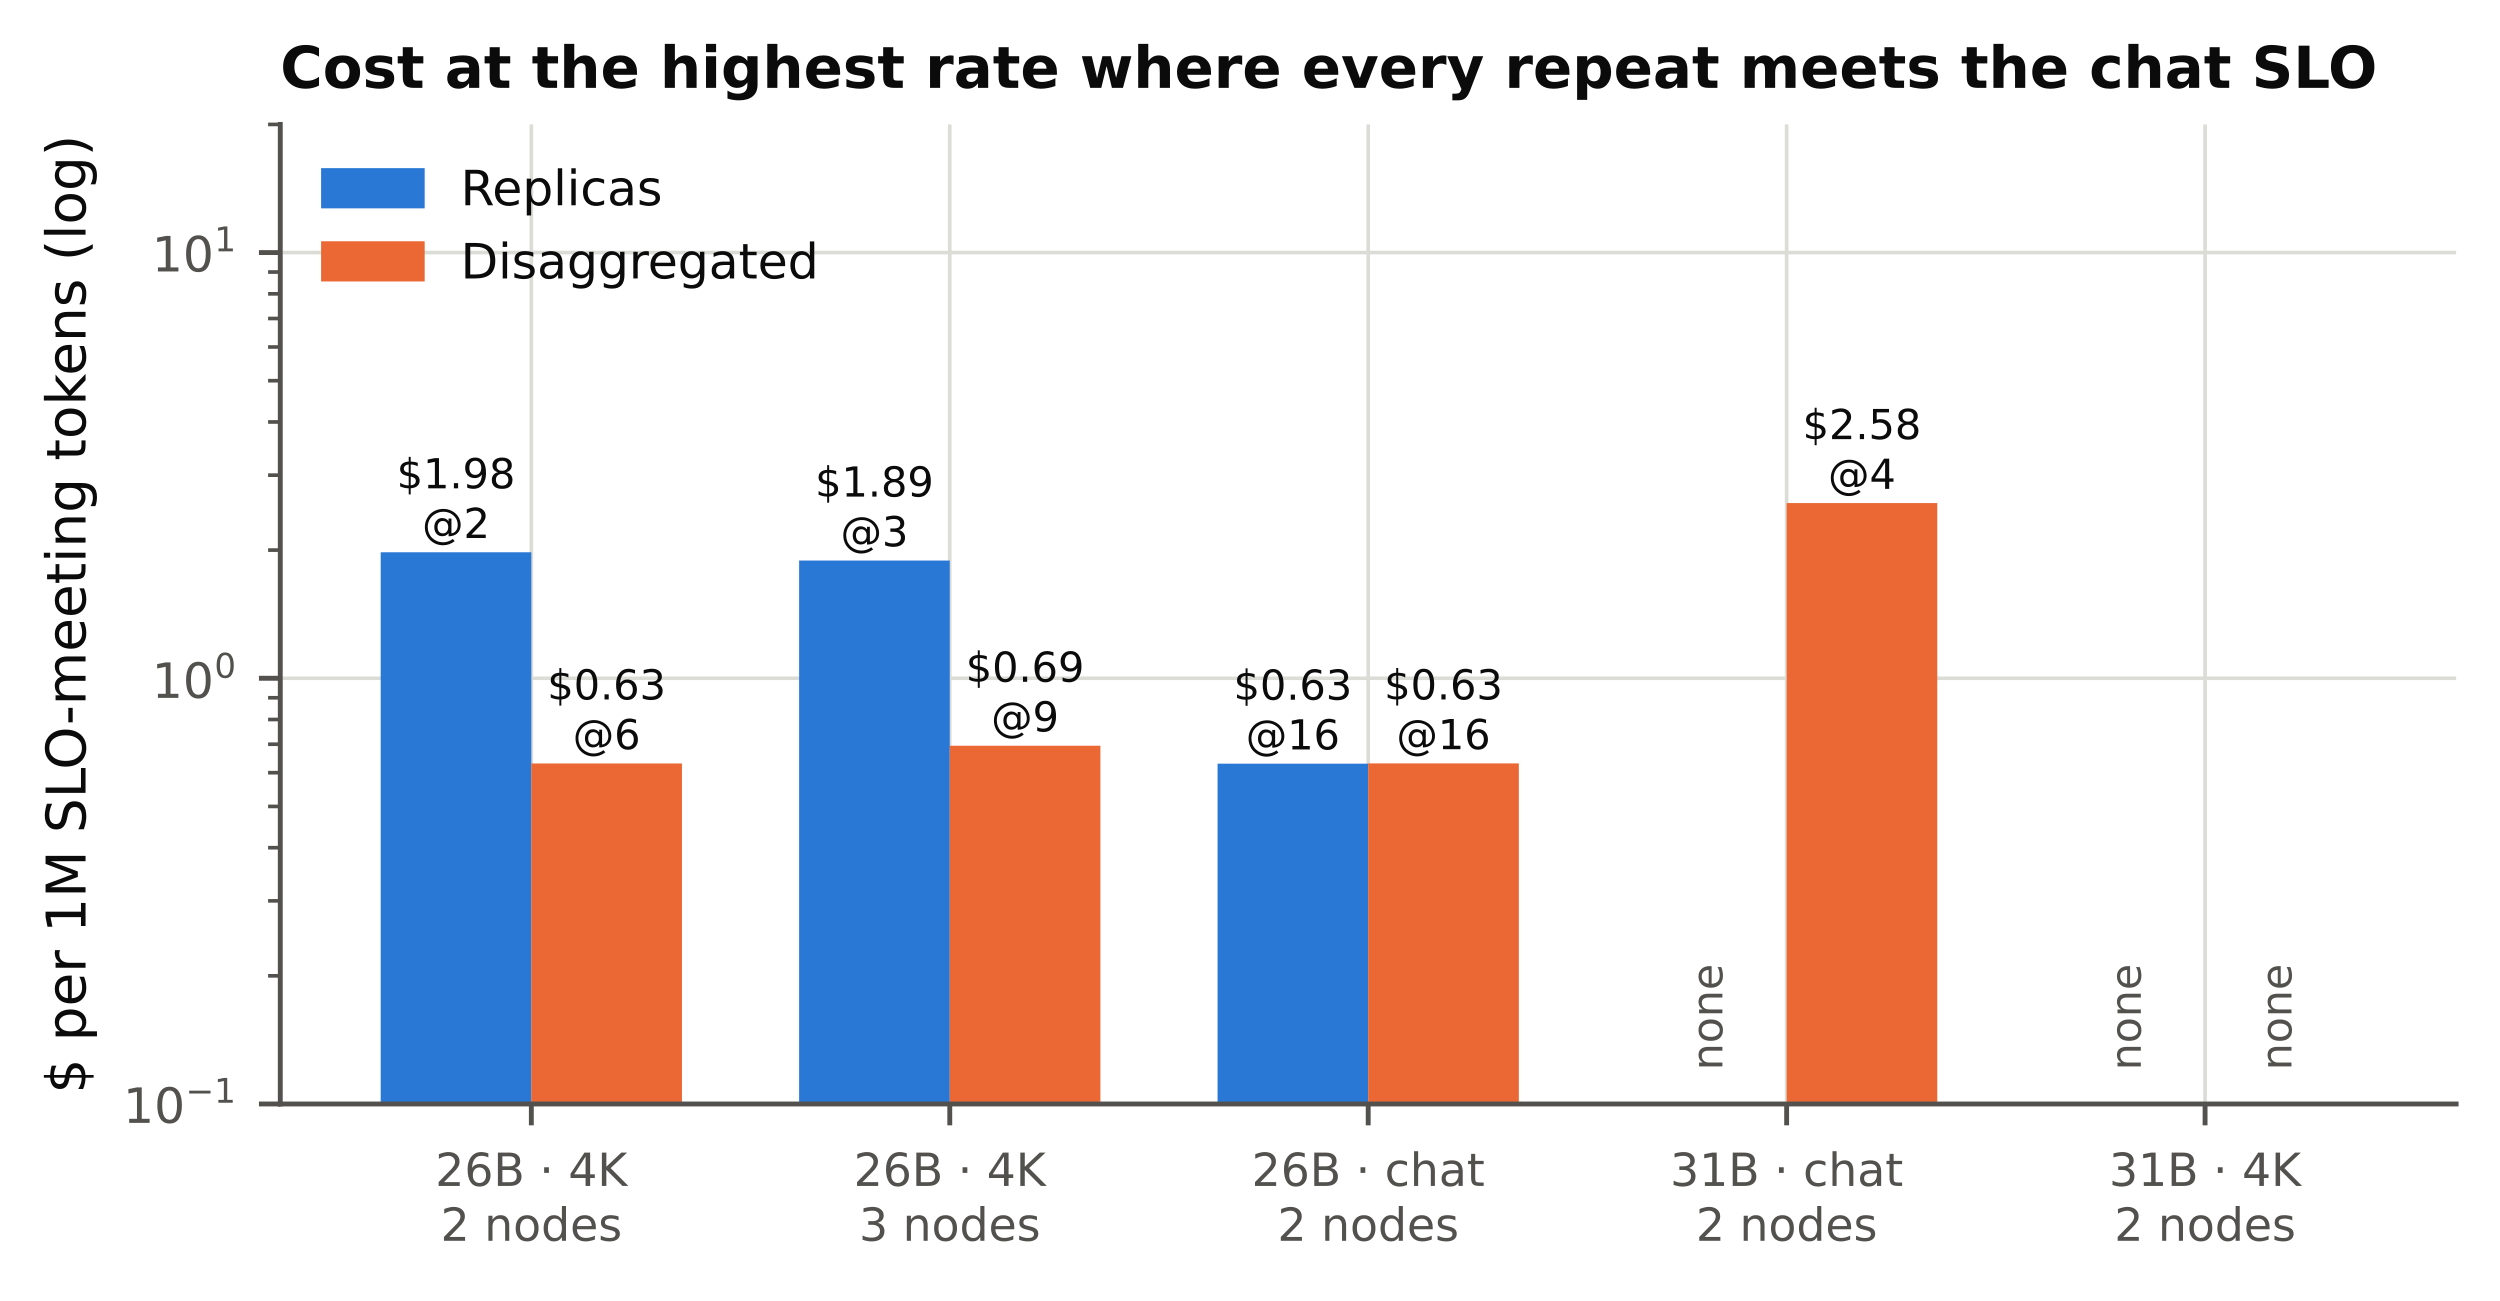
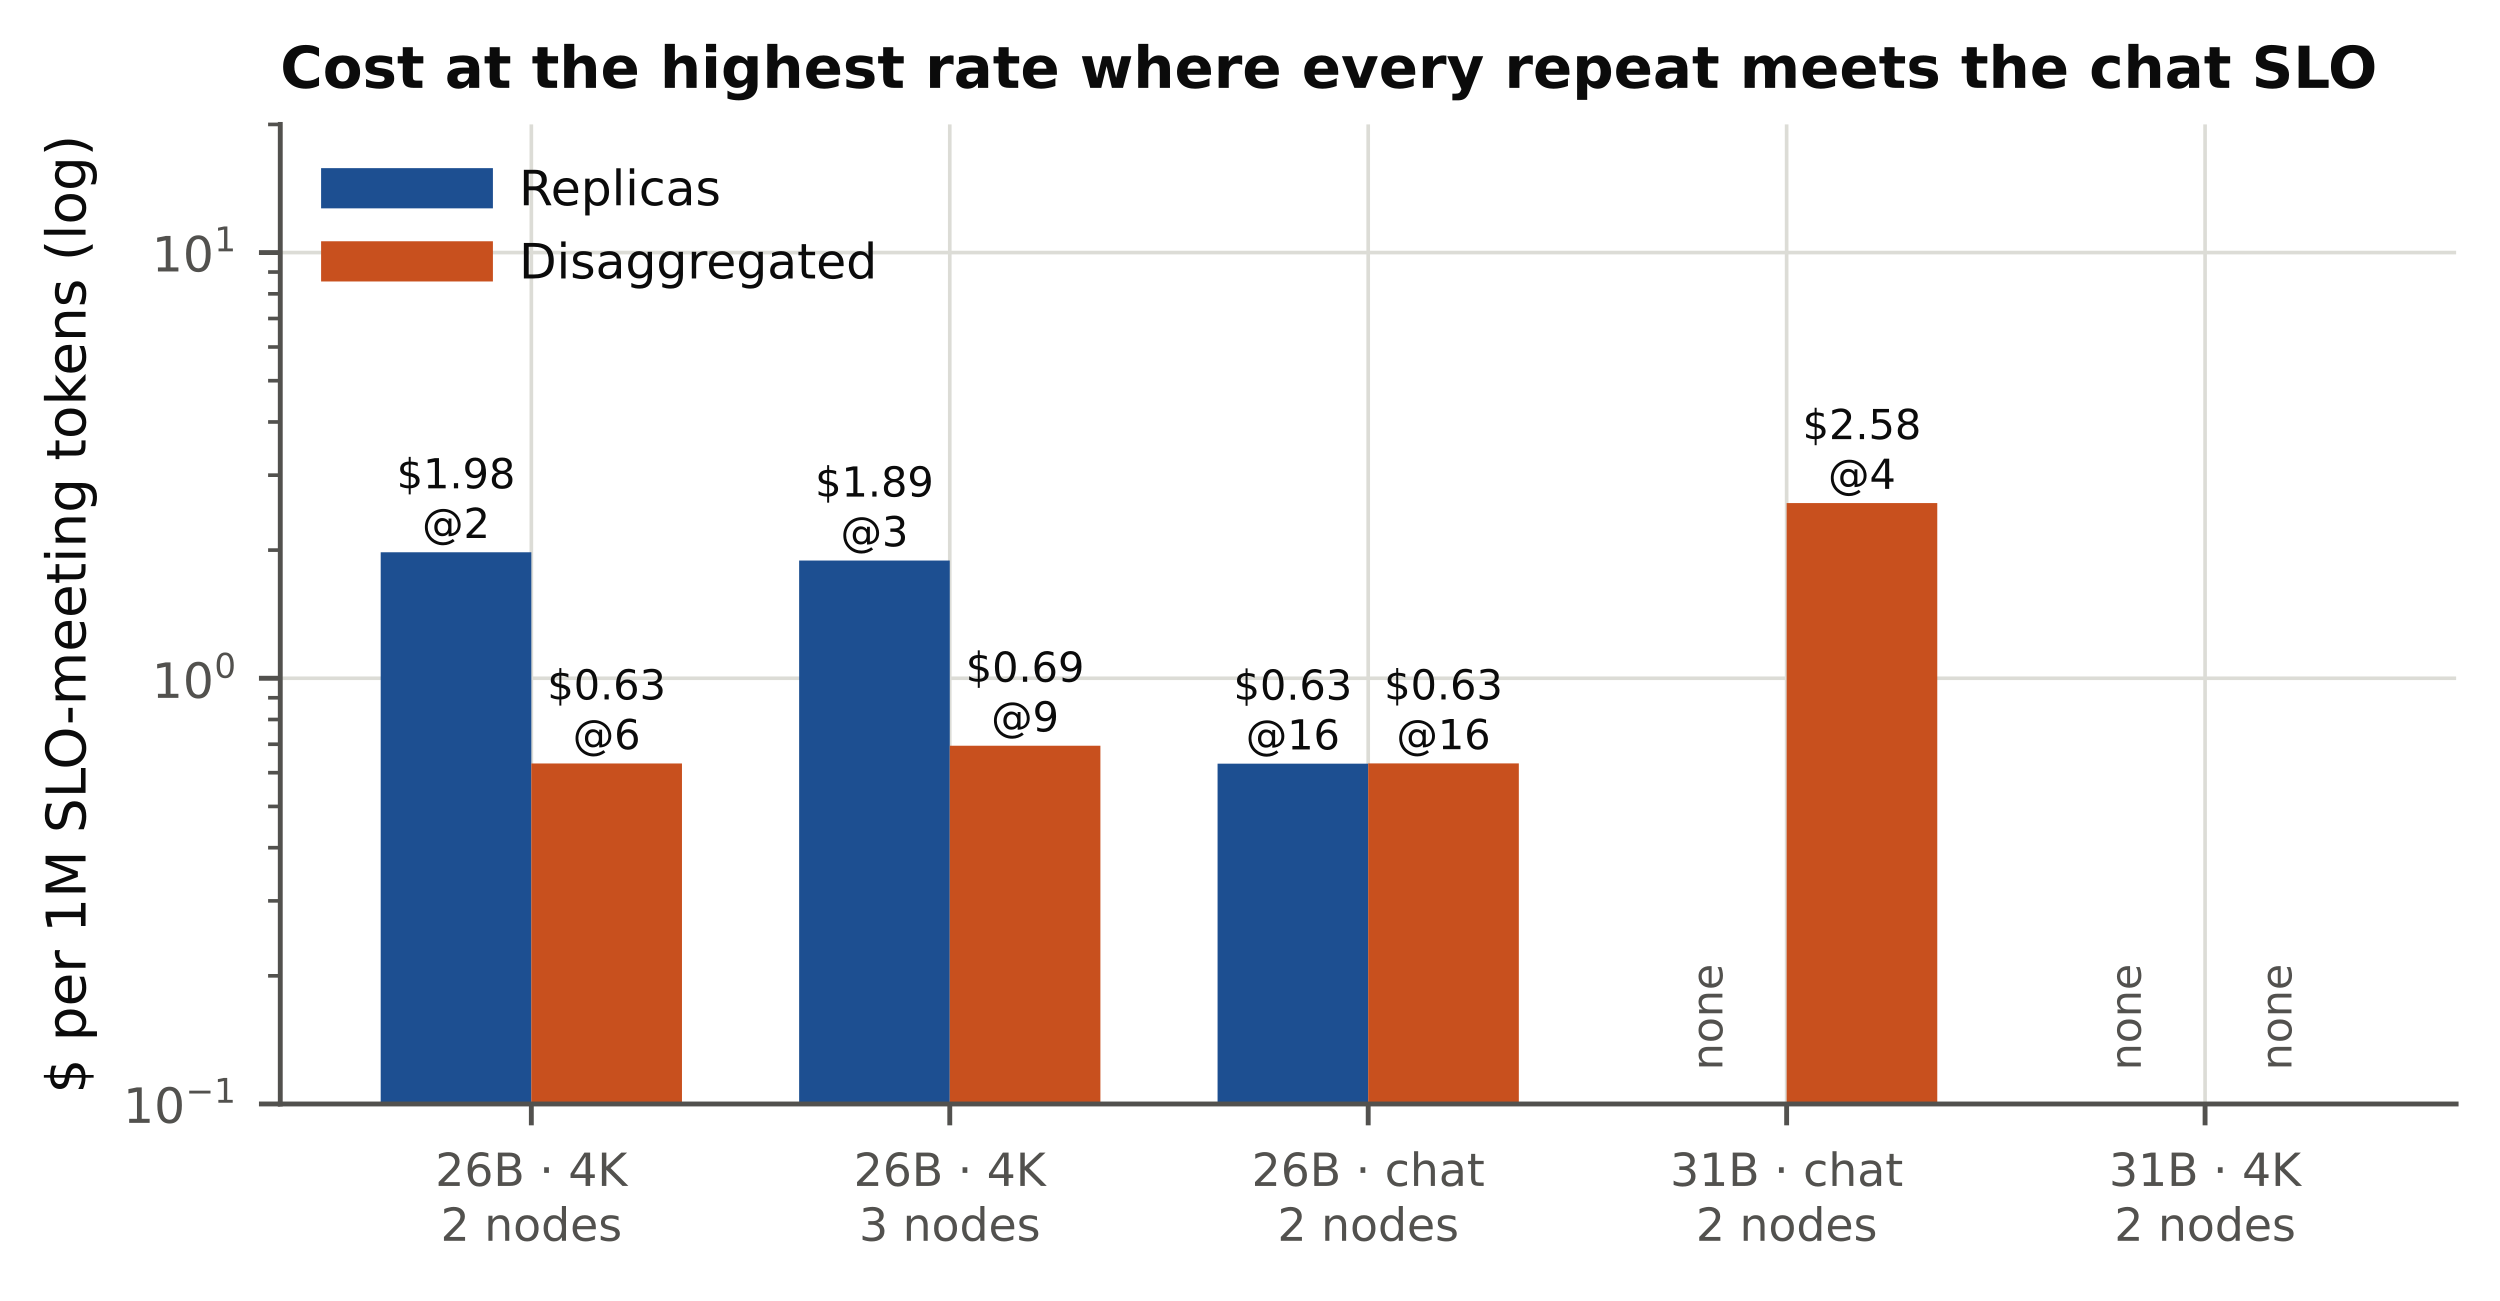
<svg xmlns="http://www.w3.org/2000/svg" xmlns:xlink="http://www.w3.org/1999/xlink" width="410.321pt" height="213.399pt" viewBox="0 0 410.321 213.399" version="1.1">
  <defs>
    <style type="text/css">*{stroke-linejoin: round; stroke-linecap: butt}</style>
  </defs>
  <g id="figure_1">
    <g id="patch_1">
      <path d="M 0 213.399  L 410.321 213.399  L 410.321 0  L 0 0  L 0 213.399  z " style="fill: none" />
    </g>
    <g id="axes_1">
      <g id="patch_2">
        <path d="M 46.001 181.195  L 403.121 181.195  L 403.121 20.419  L 46.001 20.419  L 46.001 181.195  z " style="fill: none" />
      </g>
      <g id="matplotlib.axis_1">
        <g id="xtick_1">
          <g id="line2d_1">
-             <path d="M 87.207 181.195  L 87.207 20.419  " clip-path="url(#p0681a71ee0)" style="fill: none; stroke: #dcdcd6; stroke-width: 0.6; stroke-linecap: square" />
+             <path d="M 87.207 181.195  L 87.207 20.419  " clip-path="url(#p39b365e273)" style="fill: none; stroke: #dcdcd6; stroke-width: 0.6; stroke-linecap: square" />
          </g>
          <g id="line2d_2">
            <defs>
-               <path id="m0e395705cc" d="M 0 0  L 0 3.5  " style="stroke: #52514e; stroke-width: 0.8" />
+               <path id="m98caebdb8b" d="M 0 0  L 0 3.5  " style="stroke: #52514e; stroke-width: 0.8" />
            </defs>
            <g>
-               <use xlink:href="#m0e395705cc" x="87.207" y="181.195" style="fill: #52514e; stroke: #52514e; stroke-width: 0.8" />
+               <use xlink:href="#m98caebdb8b" x="87.207" y="181.195" style="fill: #52514e; stroke: #52514e; stroke-width: 0.8" />
            </g>
          </g>
          <g id="text_1">
            <text style="font-size: 7.5px; font-family: 'DejaVu Sans', 'Bitstream Vera Sans', 'Computer Modern Sans Serif', 'Lucida Grande', 'Verdana', 'Geneva', 'Lucid', 'Arial', 'Helvetica', 'Avant Garde', sans-serif; fill: #52514e" transform="translate(71.44162 194.6435)">26B · 4K</text>
            <text style="font-size: 7.5px; font-family: 'DejaVu Sans', 'Bitstream Vera Sans', 'Computer Modern Sans Serif', 'Lucida Grande', 'Verdana', 'Geneva', 'Lucid', 'Arial', 'Helvetica', 'Avant Garde', sans-serif; fill: #52514e" transform="translate(72.31643 203.6455)">2 nodes</text>
          </g>
        </g>
        <g id="xtick_2">
          <g id="line2d_3">
-             <path d="M 155.884 181.195  L 155.884 20.419  " clip-path="url(#p0681a71ee0)" style="fill: none; stroke: #dcdcd6; stroke-width: 0.6; stroke-linecap: square" />
+             <path d="M 155.884 181.195  L 155.884 20.419  " clip-path="url(#p39b365e273)" style="fill: none; stroke: #dcdcd6; stroke-width: 0.6; stroke-linecap: square" />
          </g>
          <g id="line2d_4">
            <g>
-               <use xlink:href="#m0e395705cc" x="155.884" y="181.195" style="fill: #52514e; stroke: #52514e; stroke-width: 0.8" />
+               <use xlink:href="#m98caebdb8b" x="155.884" y="181.195" style="fill: #52514e; stroke: #52514e; stroke-width: 0.8" />
            </g>
          </g>
          <g id="text_2">
            <text style="font-size: 7.5px; font-family: 'DejaVu Sans', 'Bitstream Vera Sans', 'Computer Modern Sans Serif', 'Lucida Grande', 'Verdana', 'Geneva', 'Lucid', 'Arial', 'Helvetica', 'Avant Garde', sans-serif; fill: #52514e" transform="translate(140.1185 194.6435)">26B · 4K</text>
            <text style="font-size: 7.5px; font-family: 'DejaVu Sans', 'Bitstream Vera Sans', 'Computer Modern Sans Serif', 'Lucida Grande', 'Verdana', 'Geneva', 'Lucid', 'Arial', 'Helvetica', 'Avant Garde', sans-serif; fill: #52514e" transform="translate(140.9933 203.6455)">3 nodes</text>
          </g>
        </g>
        <g id="xtick_3">
          <g id="line2d_5">
-             <path d="M 224.561 181.195  L 224.561 20.419  " clip-path="url(#p0681a71ee0)" style="fill: none; stroke: #dcdcd6; stroke-width: 0.6; stroke-linecap: square" />
+             <path d="M 224.561 181.195  L 224.561 20.419  " clip-path="url(#p39b365e273)" style="fill: none; stroke: #dcdcd6; stroke-width: 0.6; stroke-linecap: square" />
          </g>
          <g id="line2d_6">
            <g>
-               <use xlink:href="#m0e395705cc" x="224.561" y="181.195" style="fill: #52514e; stroke: #52514e; stroke-width: 0.8" />
+               <use xlink:href="#m98caebdb8b" x="224.561" y="181.195" style="fill: #52514e; stroke: #52514e; stroke-width: 0.8" />
            </g>
          </g>
          <g id="text_3">
            <text style="font-size: 7.5px; font-family: 'DejaVu Sans', 'Bitstream Vera Sans', 'Computer Modern Sans Serif', 'Lucida Grande', 'Verdana', 'Geneva', 'Lucid', 'Arial', 'Helvetica', 'Avant Garde', sans-serif; fill: #52514e" transform="translate(205.4339 194.6441)">26B · chat</text>
            <text style="font-size: 7.5px; font-family: 'DejaVu Sans', 'Bitstream Vera Sans', 'Computer Modern Sans Serif', 'Lucida Grande', 'Verdana', 'Geneva', 'Lucid', 'Arial', 'Helvetica', 'Avant Garde', sans-serif; fill: #52514e" transform="translate(209.6703 203.6461)">2 nodes</text>
          </g>
        </g>
        <g id="xtick_4">
          <g id="line2d_7">
-             <path d="M 293.238 181.195  L 293.238 20.419  " clip-path="url(#p0681a71ee0)" style="fill: none; stroke: #dcdcd6; stroke-width: 0.6; stroke-linecap: square" />
+             <path d="M 293.238 181.195  L 293.238 20.419  " clip-path="url(#p39b365e273)" style="fill: none; stroke: #dcdcd6; stroke-width: 0.6; stroke-linecap: square" />
          </g>
          <g id="line2d_8">
            <g>
-               <use xlink:href="#m0e395705cc" x="293.238" y="181.195" style="fill: #52514e; stroke: #52514e; stroke-width: 0.8" />
+               <use xlink:href="#m98caebdb8b" x="293.238" y="181.195" style="fill: #52514e; stroke: #52514e; stroke-width: 0.8" />
            </g>
          </g>
          <g id="text_4">
            <text style="font-size: 7.5px; font-family: 'DejaVu Sans', 'Bitstream Vera Sans', 'Computer Modern Sans Serif', 'Lucida Grande', 'Verdana', 'Geneva', 'Lucid', 'Arial', 'Helvetica', 'Avant Garde', sans-serif; fill: #52514e" transform="translate(274.1109 194.6441)">31B · chat</text>
            <text style="font-size: 7.5px; font-family: 'DejaVu Sans', 'Bitstream Vera Sans', 'Computer Modern Sans Serif', 'Lucida Grande', 'Verdana', 'Geneva', 'Lucid', 'Arial', 'Helvetica', 'Avant Garde', sans-serif; fill: #52514e" transform="translate(278.3472 203.6461)">2 nodes</text>
          </g>
        </g>
        <g id="xtick_5">
          <g id="line2d_9">
-             <path d="M 361.915 181.195  L 361.915 20.419  " clip-path="url(#p0681a71ee0)" style="fill: none; stroke: #dcdcd6; stroke-width: 0.6; stroke-linecap: square" />
+             <path d="M 361.915 181.195  L 361.915 20.419  " clip-path="url(#p39b365e273)" style="fill: none; stroke: #dcdcd6; stroke-width: 0.6; stroke-linecap: square" />
          </g>
          <g id="line2d_10">
            <g>
-               <use xlink:href="#m0e395705cc" x="361.915" y="181.195" style="fill: #52514e; stroke: #52514e; stroke-width: 0.8" />
+               <use xlink:href="#m98caebdb8b" x="361.915" y="181.195" style="fill: #52514e; stroke: #52514e; stroke-width: 0.8" />
            </g>
          </g>
          <g id="text_5">
            <text style="font-size: 7.5px; font-family: 'DejaVu Sans', 'Bitstream Vera Sans', 'Computer Modern Sans Serif', 'Lucida Grande', 'Verdana', 'Geneva', 'Lucid', 'Arial', 'Helvetica', 'Avant Garde', sans-serif; fill: #52514e" transform="translate(346.1493 194.6435)">31B · 4K</text>
            <text style="font-size: 7.5px; font-family: 'DejaVu Sans', 'Bitstream Vera Sans', 'Computer Modern Sans Serif', 'Lucida Grande', 'Verdana', 'Geneva', 'Lucid', 'Arial', 'Helvetica', 'Avant Garde', sans-serif; fill: #52514e" transform="translate(347.0241 203.6455)">2 nodes</text>
          </g>
        </g>
      </g>
      <g id="matplotlib.axis_2">
        <g id="ytick_1">
          <g id="line2d_11">
-             <path d="M 46.001 181.195  L 403.121 181.195  " clip-path="url(#p0681a71ee0)" style="fill: none; stroke: #dcdcd6; stroke-width: 0.6; stroke-linecap: square" />
+             <path d="M 46.001 181.195  L 403.121 181.195  " clip-path="url(#p39b365e273)" style="fill: none; stroke: #dcdcd6; stroke-width: 0.6; stroke-linecap: square" />
          </g>
          <g id="line2d_12">
            <defs>
-               <path id="m56d433bef2" d="M 0 0  L -3.5 0  " style="stroke: #52514e; stroke-width: 0.8" />
+               <path id="m900b34b7fe" d="M 0 0  L -3.5 0  " style="stroke: #52514e; stroke-width: 0.8" />
            </defs>
            <g>
-               <use xlink:href="#m56d433bef2" x="46.001" y="181.195" style="fill: #52514e; stroke: #52514e; stroke-width: 0.8" />
+               <use xlink:href="#m900b34b7fe" x="46.001" y="181.195" style="fill: #52514e; stroke: #52514e; stroke-width: 0.8" />
            </g>
          </g>
          <g id="text_6">
            <g style="fill: #52514e" transform="translate(20.2007 184.9145)">
              <text>
                <tspan x="0" y="-0.616" style="font-size: 8px; font-family: 'DejaVu Sans'; fill: #52514e">1</tspan>
                <tspan x="5.09" y="-0.616" style="font-size: 8px; font-family: 'DejaVu Sans'; fill: #52514e">0</tspan>
                <tspan x="10.256" y="-3.92" style="font-size: 5.6px; font-family: 'DejaVu Sans'; fill: #52514e">−</tspan>
                <tspan x="14.948" y="-3.92" style="font-size: 5.6px; font-family: 'DejaVu Sans'; fill: #52514e">1</tspan>
              </text>
            </g>
          </g>
        </g>
        <g id="ytick_2">
          <g id="line2d_13">
-             <path d="M 46.001 111.323  L 403.121 111.323  " clip-path="url(#p0681a71ee0)" style="fill: none; stroke: #dcdcd6; stroke-width: 0.6; stroke-linecap: square" />
+             <path d="M 46.001 111.323  L 403.121 111.323  " clip-path="url(#p39b365e273)" style="fill: none; stroke: #dcdcd6; stroke-width: 0.6; stroke-linecap: square" />
          </g>
          <g id="line2d_14">
            <g>
-               <use xlink:href="#m56d433bef2" x="46.001" y="111.323" style="fill: #52514e; stroke: #52514e; stroke-width: 0.8" />
+               <use xlink:href="#m900b34b7fe" x="46.001" y="111.323" style="fill: #52514e; stroke: #52514e; stroke-width: 0.8" />
            </g>
          </g>
          <g id="text_7">
            <g style="fill: #52514e" transform="translate(24.9207 115.0832)">
              <text>
                <tspan x="0" y="-0.54" style="font-size: 8px; font-family: 'DejaVu Sans'; fill: #52514e">1</tspan>
                <tspan x="5.09" y="-0.54" style="font-size: 8px; font-family: 'DejaVu Sans'; fill: #52514e">0</tspan>
                <tspan x="10.256" y="-3.844" style="font-size: 5.6px; font-family: 'DejaVu Sans'; fill: #52514e">0</tspan>
              </text>
            </g>
          </g>
        </g>
        <g id="ytick_3">
          <g id="line2d_15">
-             <path d="M 46.001 41.452  L 403.121 41.452  " clip-path="url(#p0681a71ee0)" style="fill: none; stroke: #dcdcd6; stroke-width: 0.6; stroke-linecap: square" />
+             <path d="M 46.001 41.452  L 403.121 41.452  " clip-path="url(#p39b365e273)" style="fill: none; stroke: #dcdcd6; stroke-width: 0.6; stroke-linecap: square" />
          </g>
          <g id="line2d_16">
            <g>
-               <use xlink:href="#m56d433bef2" x="46.001" y="41.452" style="fill: #52514e; stroke: #52514e; stroke-width: 0.8" />
+               <use xlink:href="#m900b34b7fe" x="46.001" y="41.452" style="fill: #52514e; stroke: #52514e; stroke-width: 0.8" />
            </g>
          </g>
          <g id="text_8">
            <g style="fill: #52514e" transform="translate(24.9207 45.17188)">
              <text>
                <tspan x="0" y="-0.616" style="font-size: 8px; font-family: 'DejaVu Sans'; fill: #52514e">1</tspan>
                <tspan x="5.09" y="-0.616" style="font-size: 8px; font-family: 'DejaVu Sans'; fill: #52514e">0</tspan>
                <tspan x="10.256" y="-3.92" style="font-size: 5.6px; font-family: 'DejaVu Sans'; fill: #52514e">1</tspan>
              </text>
            </g>
          </g>
        </g>
        <g id="ytick_4">
          <g id="line2d_17">
            <defs>
-               <path id="m1d4012df36" d="M 0 0  L -2 0  " style="stroke: #52514e; stroke-width: 0.6" />
+               <path id="m668a45b5a6" d="M 0 0  L -2 0  " style="stroke: #52514e; stroke-width: 0.6" />
            </defs>
            <g>
-               <use xlink:href="#m1d4012df36" x="46.001" y="160.161" style="fill: #52514e; stroke: #52514e; stroke-width: 0.6" />
+               <use xlink:href="#m668a45b5a6" x="46.001" y="160.161" style="fill: #52514e; stroke: #52514e; stroke-width: 0.6" />
            </g>
          </g>
        </g>
        <g id="ytick_5">
          <g id="line2d_18">
            <g>
-               <use xlink:href="#m1d4012df36" x="46.001" y="147.857" style="fill: #52514e; stroke: #52514e; stroke-width: 0.6" />
+               <use xlink:href="#m668a45b5a6" x="46.001" y="147.857" style="fill: #52514e; stroke: #52514e; stroke-width: 0.6" />
            </g>
          </g>
        </g>
        <g id="ytick_6">
          <g id="line2d_19">
            <g>
-               <use xlink:href="#m1d4012df36" x="46.001" y="139.128" style="fill: #52514e; stroke: #52514e; stroke-width: 0.6" />
+               <use xlink:href="#m668a45b5a6" x="46.001" y="139.128" style="fill: #52514e; stroke: #52514e; stroke-width: 0.6" />
            </g>
          </g>
        </g>
        <g id="ytick_7">
          <g id="line2d_20">
            <g>
-               <use xlink:href="#m1d4012df36" x="46.001" y="132.357" style="fill: #52514e; stroke: #52514e; stroke-width: 0.6" />
+               <use xlink:href="#m668a45b5a6" x="46.001" y="132.357" style="fill: #52514e; stroke: #52514e; stroke-width: 0.6" />
            </g>
          </g>
        </g>
        <g id="ytick_8">
          <g id="line2d_21">
            <g>
-               <use xlink:href="#m1d4012df36" x="46.001" y="126.824" style="fill: #52514e; stroke: #52514e; stroke-width: 0.6" />
+               <use xlink:href="#m668a45b5a6" x="46.001" y="126.824" style="fill: #52514e; stroke: #52514e; stroke-width: 0.6" />
            </g>
          </g>
        </g>
        <g id="ytick_9">
          <g id="line2d_22">
            <g>
-               <use xlink:href="#m1d4012df36" x="46.001" y="122.146" style="fill: #52514e; stroke: #52514e; stroke-width: 0.6" />
+               <use xlink:href="#m668a45b5a6" x="46.001" y="122.146" style="fill: #52514e; stroke: #52514e; stroke-width: 0.6" />
            </g>
          </g>
        </g>
        <g id="ytick_10">
          <g id="line2d_23">
            <g>
-               <use xlink:href="#m1d4012df36" x="46.001" y="118.094" style="fill: #52514e; stroke: #52514e; stroke-width: 0.6" />
+               <use xlink:href="#m668a45b5a6" x="46.001" y="118.094" style="fill: #52514e; stroke: #52514e; stroke-width: 0.6" />
            </g>
          </g>
        </g>
        <g id="ytick_11">
          <g id="line2d_24">
            <g>
-               <use xlink:href="#m1d4012df36" x="46.001" y="114.52" style="fill: #52514e; stroke: #52514e; stroke-width: 0.6" />
+               <use xlink:href="#m668a45b5a6" x="46.001" y="114.52" style="fill: #52514e; stroke: #52514e; stroke-width: 0.6" />
            </g>
          </g>
        </g>
        <g id="ytick_12">
          <g id="line2d_25">
            <g>
-               <use xlink:href="#m1d4012df36" x="46.001" y="90.29" style="fill: #52514e; stroke: #52514e; stroke-width: 0.6" />
+               <use xlink:href="#m668a45b5a6" x="46.001" y="90.29" style="fill: #52514e; stroke: #52514e; stroke-width: 0.6" />
            </g>
          </g>
        </g>
        <g id="ytick_13">
          <g id="line2d_26">
            <g>
-               <use xlink:href="#m1d4012df36" x="46.001" y="77.986" style="fill: #52514e; stroke: #52514e; stroke-width: 0.6" />
+               <use xlink:href="#m668a45b5a6" x="46.001" y="77.986" style="fill: #52514e; stroke: #52514e; stroke-width: 0.6" />
            </g>
          </g>
        </g>
        <g id="ytick_14">
          <g id="line2d_27">
            <g>
-               <use xlink:href="#m1d4012df36" x="46.001" y="69.256" style="fill: #52514e; stroke: #52514e; stroke-width: 0.6" />
+               <use xlink:href="#m668a45b5a6" x="46.001" y="69.256" style="fill: #52514e; stroke: #52514e; stroke-width: 0.6" />
            </g>
          </g>
        </g>
        <g id="ytick_15">
          <g id="line2d_28">
            <g>
-               <use xlink:href="#m1d4012df36" x="46.001" y="62.485" style="fill: #52514e; stroke: #52514e; stroke-width: 0.6" />
+               <use xlink:href="#m668a45b5a6" x="46.001" y="62.485" style="fill: #52514e; stroke: #52514e; stroke-width: 0.6" />
            </g>
          </g>
        </g>
        <g id="ytick_16">
          <g id="line2d_29">
            <g>
-               <use xlink:href="#m1d4012df36" x="46.001" y="56.953" style="fill: #52514e; stroke: #52514e; stroke-width: 0.6" />
+               <use xlink:href="#m668a45b5a6" x="46.001" y="56.953" style="fill: #52514e; stroke: #52514e; stroke-width: 0.6" />
            </g>
          </g>
        </g>
        <g id="ytick_17">
          <g id="line2d_30">
            <g>
-               <use xlink:href="#m1d4012df36" x="46.001" y="52.275" style="fill: #52514e; stroke: #52514e; stroke-width: 0.6" />
+               <use xlink:href="#m668a45b5a6" x="46.001" y="52.275" style="fill: #52514e; stroke: #52514e; stroke-width: 0.6" />
            </g>
          </g>
        </g>
        <g id="ytick_18">
          <g id="line2d_31">
            <g>
-               <use xlink:href="#m1d4012df36" x="46.001" y="48.223" style="fill: #52514e; stroke: #52514e; stroke-width: 0.6" />
+               <use xlink:href="#m668a45b5a6" x="46.001" y="48.223" style="fill: #52514e; stroke: #52514e; stroke-width: 0.6" />
            </g>
          </g>
        </g>
        <g id="ytick_19">
          <g id="line2d_32">
            <g>
-               <use xlink:href="#m1d4012df36" x="46.001" y="44.649" style="fill: #52514e; stroke: #52514e; stroke-width: 0.6" />
+               <use xlink:href="#m668a45b5a6" x="46.001" y="44.649" style="fill: #52514e; stroke: #52514e; stroke-width: 0.6" />
            </g>
          </g>
        </g>
        <g id="ytick_20">
          <g id="line2d_33">
            <g>
-               <use xlink:href="#m1d4012df36" x="46.001" y="20.419" style="fill: #52514e; stroke: #52514e; stroke-width: 0.6" />
+               <use xlink:href="#m668a45b5a6" x="46.001" y="20.419" style="fill: #52514e; stroke: #52514e; stroke-width: 0.6" />
            </g>
          </g>
        </g>
        <g id="text_9">
          <text style="font-size: 9px; font-family: 'DejaVu Sans', 'Bitstream Vera Sans', 'Computer Modern Sans Serif', 'Lucida Grande', 'Verdana', 'Geneva', 'Lucid', 'Arial', 'Helvetica', 'Avant Garde', sans-serif; text-anchor: middle; fill: #0b0b0b" x="14.039" y="100.807" transform="rotate(-90 14.03859 100.8065)">$ per 1M SLO-meeting tokens (log)</text>
        </g>
      </g>
      <g id="patch_3">
-         <path d="M 62.483 69982.642  L 87.207 69982.642  L 87.207 90.641  L 62.483 90.641  z " clip-path="url(#p0681a71ee0)" style="fill: #2a78d6" />
+         <path d="M 62.483 69982.642  L 87.207 69982.642  L 87.207 90.641  L 62.483 90.641  z " clip-path="url(#p39b365e273)" style="fill: #1d4f91" />
      </g>
      <g id="patch_4">
-         <path d="M 87.207 69982.642  L 111.931 69982.642  L 111.931 125.302  L 87.207 125.302  z " clip-path="url(#p0681a71ee0)" style="fill: #eb6834" />
+         <path d="M 87.207 69982.642  L 111.931 69982.642  L 111.931 125.302  L 87.207 125.302  z " clip-path="url(#p39b365e273)" style="fill: #c8501e" />
      </g>
      <g id="patch_5">
-         <path d="M 131.16 69982.642  L 155.884 69982.642  L 155.884 91.999  L 131.16 91.999  z " clip-path="url(#p0681a71ee0)" style="fill: #2a78d6" />
+         <path d="M 131.16 69982.642  L 155.884 69982.642  L 155.884 91.999  L 131.16 91.999  z " clip-path="url(#p39b365e273)" style="fill: #1d4f91" />
      </g>
      <g id="patch_6">
-         <path d="M 155.884 69982.642  L 180.607 69982.642  L 180.607 122.394  L 155.884 122.394  z " clip-path="url(#p0681a71ee0)" style="fill: #eb6834" />
+         <path d="M 155.884 69982.642  L 180.607 69982.642  L 180.607 122.394  L 155.884 122.394  z " clip-path="url(#p39b365e273)" style="fill: #c8501e" />
      </g>
      <g id="patch_7">
-         <path d="M 199.837 69982.642  L 224.561 69982.642  L 224.561 125.34  L 199.837 125.34  z " clip-path="url(#p0681a71ee0)" style="fill: #2a78d6" />
+         <path d="M 199.837 69982.642  L 224.561 69982.642  L 224.561 125.34  L 199.837 125.34  z " clip-path="url(#p39b365e273)" style="fill: #1d4f91" />
      </g>
      <g id="patch_8">
-         <path d="M 224.561 69982.642  L 249.284 69982.642  L 249.284 125.296  L 224.561 125.296  z " clip-path="url(#p0681a71ee0)" style="fill: #eb6834" />
+         <path d="M 224.561 69982.642  L 249.284 69982.642  L 249.284 125.296  L 224.561 125.296  z " clip-path="url(#p39b365e273)" style="fill: #c8501e" />
      </g>
      <g id="patch_9">
-         <path d="M 293.238 69982.642  L 317.961 69982.642  L 317.961 82.569  L 293.238 82.569  z " clip-path="url(#p0681a71ee0)" style="fill: #eb6834" />
+         <path d="M 293.238 69982.642  L 317.961 69982.642  L 317.961 82.569  L 293.238 82.569  z " clip-path="url(#p39b365e273)" style="fill: #c8501e" />
      </g>
      <g id="patch_10">
        <path d="M 46.001 181.195  L 46.001 20.419  " style="fill: none; stroke: #52514e; stroke-width: 0.8; stroke-linejoin: miter; stroke-linecap: square" />
      </g>
      <g id="patch_11">
        <path d="M 46.001 181.195  L 403.121 181.195  " style="fill: none; stroke: #52514e; stroke-width: 0.8; stroke-linejoin: miter; stroke-linecap: square" />
      </g>
      <g id="text_10">
        <text style="font-size: 6.8px; font-family: 'DejaVu Sans', 'Bitstream Vera Sans', 'Computer Modern Sans Serif', 'Lucida Grande', 'Verdana', 'Geneva', 'Lucid', 'Arial', 'Helvetica', 'Avant Garde', sans-serif; fill: #0b0b0b" transform="translate(65.11145 80.14382)">$1.98</text>
        <text style="font-size: 6.8px; font-family: 'DejaVu Sans', 'Bitstream Vera Sans', 'Computer Modern Sans Serif', 'Lucida Grande', 'Verdana', 'Geneva', 'Lucid', 'Arial', 'Helvetica', 'Avant Garde', sans-serif; fill: #0b0b0b" transform="translate(69.28176 88.30515)">@2</text>
      </g>
      <g id="text_11">
        <text style="font-size: 6.8px; font-family: 'DejaVu Sans', 'Bitstream Vera Sans', 'Computer Modern Sans Serif', 'Lucida Grande', 'Verdana', 'Geneva', 'Lucid', 'Arial', 'Helvetica', 'Avant Garde', sans-serif; fill: #0b0b0b" transform="translate(89.83514 114.8058)">$0.63</text>
        <text style="font-size: 6.8px; font-family: 'DejaVu Sans', 'Bitstream Vera Sans', 'Computer Modern Sans Serif', 'Lucida Grande', 'Verdana', 'Geneva', 'Lucid', 'Arial', 'Helvetica', 'Avant Garde', sans-serif; fill: #0b0b0b" transform="translate(94.00545 122.9671)">@6</text>
      </g>
      <g id="text_12">
        <text style="font-size: 6.8px; font-family: 'DejaVu Sans', 'Bitstream Vera Sans', 'Computer Modern Sans Serif', 'Lucida Grande', 'Verdana', 'Geneva', 'Lucid', 'Arial', 'Helvetica', 'Avant Garde', sans-serif; fill: #0b0b0b" transform="translate(133.7884 81.50199)">$1.89</text>
        <text style="font-size: 6.8px; font-family: 'DejaVu Sans', 'Bitstream Vera Sans', 'Computer Modern Sans Serif', 'Lucida Grande', 'Verdana', 'Geneva', 'Lucid', 'Arial', 'Helvetica', 'Avant Garde', sans-serif; fill: #0b0b0b" transform="translate(137.9587 89.66332)">@3</text>
      </g>
      <g id="text_13">
        <text style="font-size: 6.8px; font-family: 'DejaVu Sans', 'Bitstream Vera Sans', 'Computer Modern Sans Serif', 'Lucida Grande', 'Verdana', 'Geneva', 'Lucid', 'Arial', 'Helvetica', 'Avant Garde', sans-serif; fill: #0b0b0b" transform="translate(158.5121 111.8975)">$0.69</text>
        <text style="font-size: 6.8px; font-family: 'DejaVu Sans', 'Bitstream Vera Sans', 'Computer Modern Sans Serif', 'Lucida Grande', 'Verdana', 'Geneva', 'Lucid', 'Arial', 'Helvetica', 'Avant Garde', sans-serif; fill: #0b0b0b" transform="translate(162.6824 120.0588)">@9</text>
      </g>
      <g id="text_14">
        <text style="font-size: 6.8px; font-family: 'DejaVu Sans', 'Bitstream Vera Sans', 'Computer Modern Sans Serif', 'Lucida Grande', 'Verdana', 'Geneva', 'Lucid', 'Arial', 'Helvetica', 'Avant Garde', sans-serif; fill: #0b0b0b" transform="translate(202.4653 114.8437)">$0.63</text>
        <text style="font-size: 6.8px; font-family: 'DejaVu Sans', 'Bitstream Vera Sans', 'Computer Modern Sans Serif', 'Lucida Grande', 'Verdana', 'Geneva', 'Lucid', 'Arial', 'Helvetica', 'Avant Garde', sans-serif; fill: #0b0b0b" transform="translate(204.4724 123.005)">@16</text>
      </g>
      <g id="text_15">
        <text style="font-size: 6.8px; font-family: 'DejaVu Sans', 'Bitstream Vera Sans', 'Computer Modern Sans Serif', 'Lucida Grande', 'Verdana', 'Geneva', 'Lucid', 'Arial', 'Helvetica', 'Avant Garde', sans-serif; fill: #0b0b0b" transform="translate(227.189 114.7991)">$0.63</text>
        <text style="font-size: 6.8px; font-family: 'DejaVu Sans', 'Bitstream Vera Sans', 'Computer Modern Sans Serif', 'Lucida Grande', 'Verdana', 'Geneva', 'Lucid', 'Arial', 'Helvetica', 'Avant Garde', sans-serif; fill: #0b0b0b" transform="translate(229.196 122.9605)">@16</text>
      </g>
      <g id="text_16">
        <text style="font-size: 7px; font-family: 'DejaVu Sans', 'Bitstream Vera Sans', 'Computer Modern Sans Serif', 'Lucida Grande', 'Verdana', 'Geneva', 'Lucid', 'Arial', 'Helvetica', 'Avant Garde', sans-serif; fill: #52514e" transform="translate(282.6941 175.662) rotate(-90)">none</text>
      </g>
      <g id="text_17">
        <text style="font-size: 6.8px; font-family: 'DejaVu Sans', 'Bitstream Vera Sans', 'Computer Modern Sans Serif', 'Lucida Grande', 'Verdana', 'Geneva', 'Lucid', 'Arial', 'Helvetica', 'Avant Garde', sans-serif; fill: #0b0b0b" transform="translate(295.8659 72.07195)">$2.58</text>
        <text style="font-size: 6.8px; font-family: 'DejaVu Sans', 'Bitstream Vera Sans', 'Computer Modern Sans Serif', 'Lucida Grande', 'Verdana', 'Geneva', 'Lucid', 'Arial', 'Helvetica', 'Avant Garde', sans-serif; fill: #0b0b0b" transform="translate(300.0362 80.23328)">@4</text>
      </g>
      <g id="text_18">
        <text style="font-size: 7px; font-family: 'DejaVu Sans', 'Bitstream Vera Sans', 'Computer Modern Sans Serif', 'Lucida Grande', 'Verdana', 'Geneva', 'Lucid', 'Arial', 'Helvetica', 'Avant Garde', sans-serif; fill: #52514e" transform="translate(351.3711 175.662) rotate(-90)">none</text>
      </g>
      <g id="text_19">
        <text style="font-size: 7px; font-family: 'DejaVu Sans', 'Bitstream Vera Sans', 'Computer Modern Sans Serif', 'Lucida Grande', 'Verdana', 'Geneva', 'Lucid', 'Arial', 'Helvetica', 'Avant Garde', sans-serif; fill: #52514e" transform="translate(376.0948 175.662) rotate(-90)">none</text>
      </g>
      <g id="text_20">
        <text style="font-weight: 700; font-size: 9.5px; font-family: 'DejaVu Sans', 'Bitstream Vera Sans', 'Computer Modern Sans Serif', 'Lucida Grande', 'Verdana', 'Geneva', 'Lucid', 'Arial', 'Helvetica', 'Avant Garde', sans-serif; text-anchor: start; fill: #0b0b0b" x="46.001" y="14.419" transform="rotate(-0 46.0007 14.41852)">Cost at the highest rate where every repeat meets the chat SLO</text>
      </g>
      <g id="legend_1">
        <g id="patch_12">
-           <path d="M 53.201 33.697  L 69.201 33.697  L 69.201 28.097  L 53.201 28.097  z " style="fill: #2a78d6; stroke: #2a78d6; stroke-linejoin: miter" />
+           <path d="M 53.201 33.697  L 80.401 33.697  L 80.401 28.097  L 53.201 28.097  z " style="fill: #1d4f91; stroke: #1d4f91; stroke-linejoin: miter" />
        </g>
        <g id="text_21">
-           <text style="font-size: 8px; font-family: 'DejaVu Sans', 'Bitstream Vera Sans', 'Computer Modern Sans Serif', 'Lucida Grande', 'Verdana', 'Geneva', 'Lucid', 'Arial', 'Helvetica', 'Avant Garde', sans-serif; text-anchor: start; fill: #0b0b0b" x="75.601" y="33.697" transform="rotate(-0 75.6007 33.69727)">Replicas</text>
+           <text style="font-size: 8px; font-family: 'DejaVu Sans', 'Bitstream Vera Sans', 'Computer Modern Sans Serif', 'Lucida Grande', 'Verdana', 'Geneva', 'Lucid', 'Arial', 'Helvetica', 'Avant Garde', sans-serif; text-anchor: start; fill: #0b0b0b" x="85.201" y="33.697" transform="rotate(-0 85.2007 33.69727)">Replicas</text>
        </g>
        <g id="patch_13">
-           <path d="M 53.201 45.698  L 69.201 45.698  L 69.201 40.098  L 53.201 40.098  z " style="fill: #eb6834; stroke: #eb6834; stroke-linejoin: miter" />
+           <path d="M 53.201 45.698  L 80.401 45.698  L 80.401 40.098  L 53.201 40.098  z " style="fill: #c8501e; stroke: #c8501e; stroke-linejoin: miter" />
        </g>
        <g id="text_22">
-           <text style="font-size: 8px; font-family: 'DejaVu Sans', 'Bitstream Vera Sans', 'Computer Modern Sans Serif', 'Lucida Grande', 'Verdana', 'Geneva', 'Lucid', 'Arial', 'Helvetica', 'Avant Garde', sans-serif; text-anchor: start; fill: #0b0b0b" x="75.601" y="45.698" transform="rotate(-0 75.6007 45.69789)">Disaggregated</text>
+           <text style="font-size: 8px; font-family: 'DejaVu Sans', 'Bitstream Vera Sans', 'Computer Modern Sans Serif', 'Lucida Grande', 'Verdana', 'Geneva', 'Lucid', 'Arial', 'Helvetica', 'Avant Garde', sans-serif; text-anchor: start; fill: #0b0b0b" x="85.201" y="45.698" transform="rotate(-0 85.2007 45.69789)">Disaggregated</text>
        </g>
      </g>
    </g>
  </g>
  <defs>
-     <clipPath id="p0681a71ee0">
+     <clipPath id="p39b365e273">
      <rect x="46.001" y="20.419" width="357.12" height="160.776" />
    </clipPath>
  </defs>
</svg>
